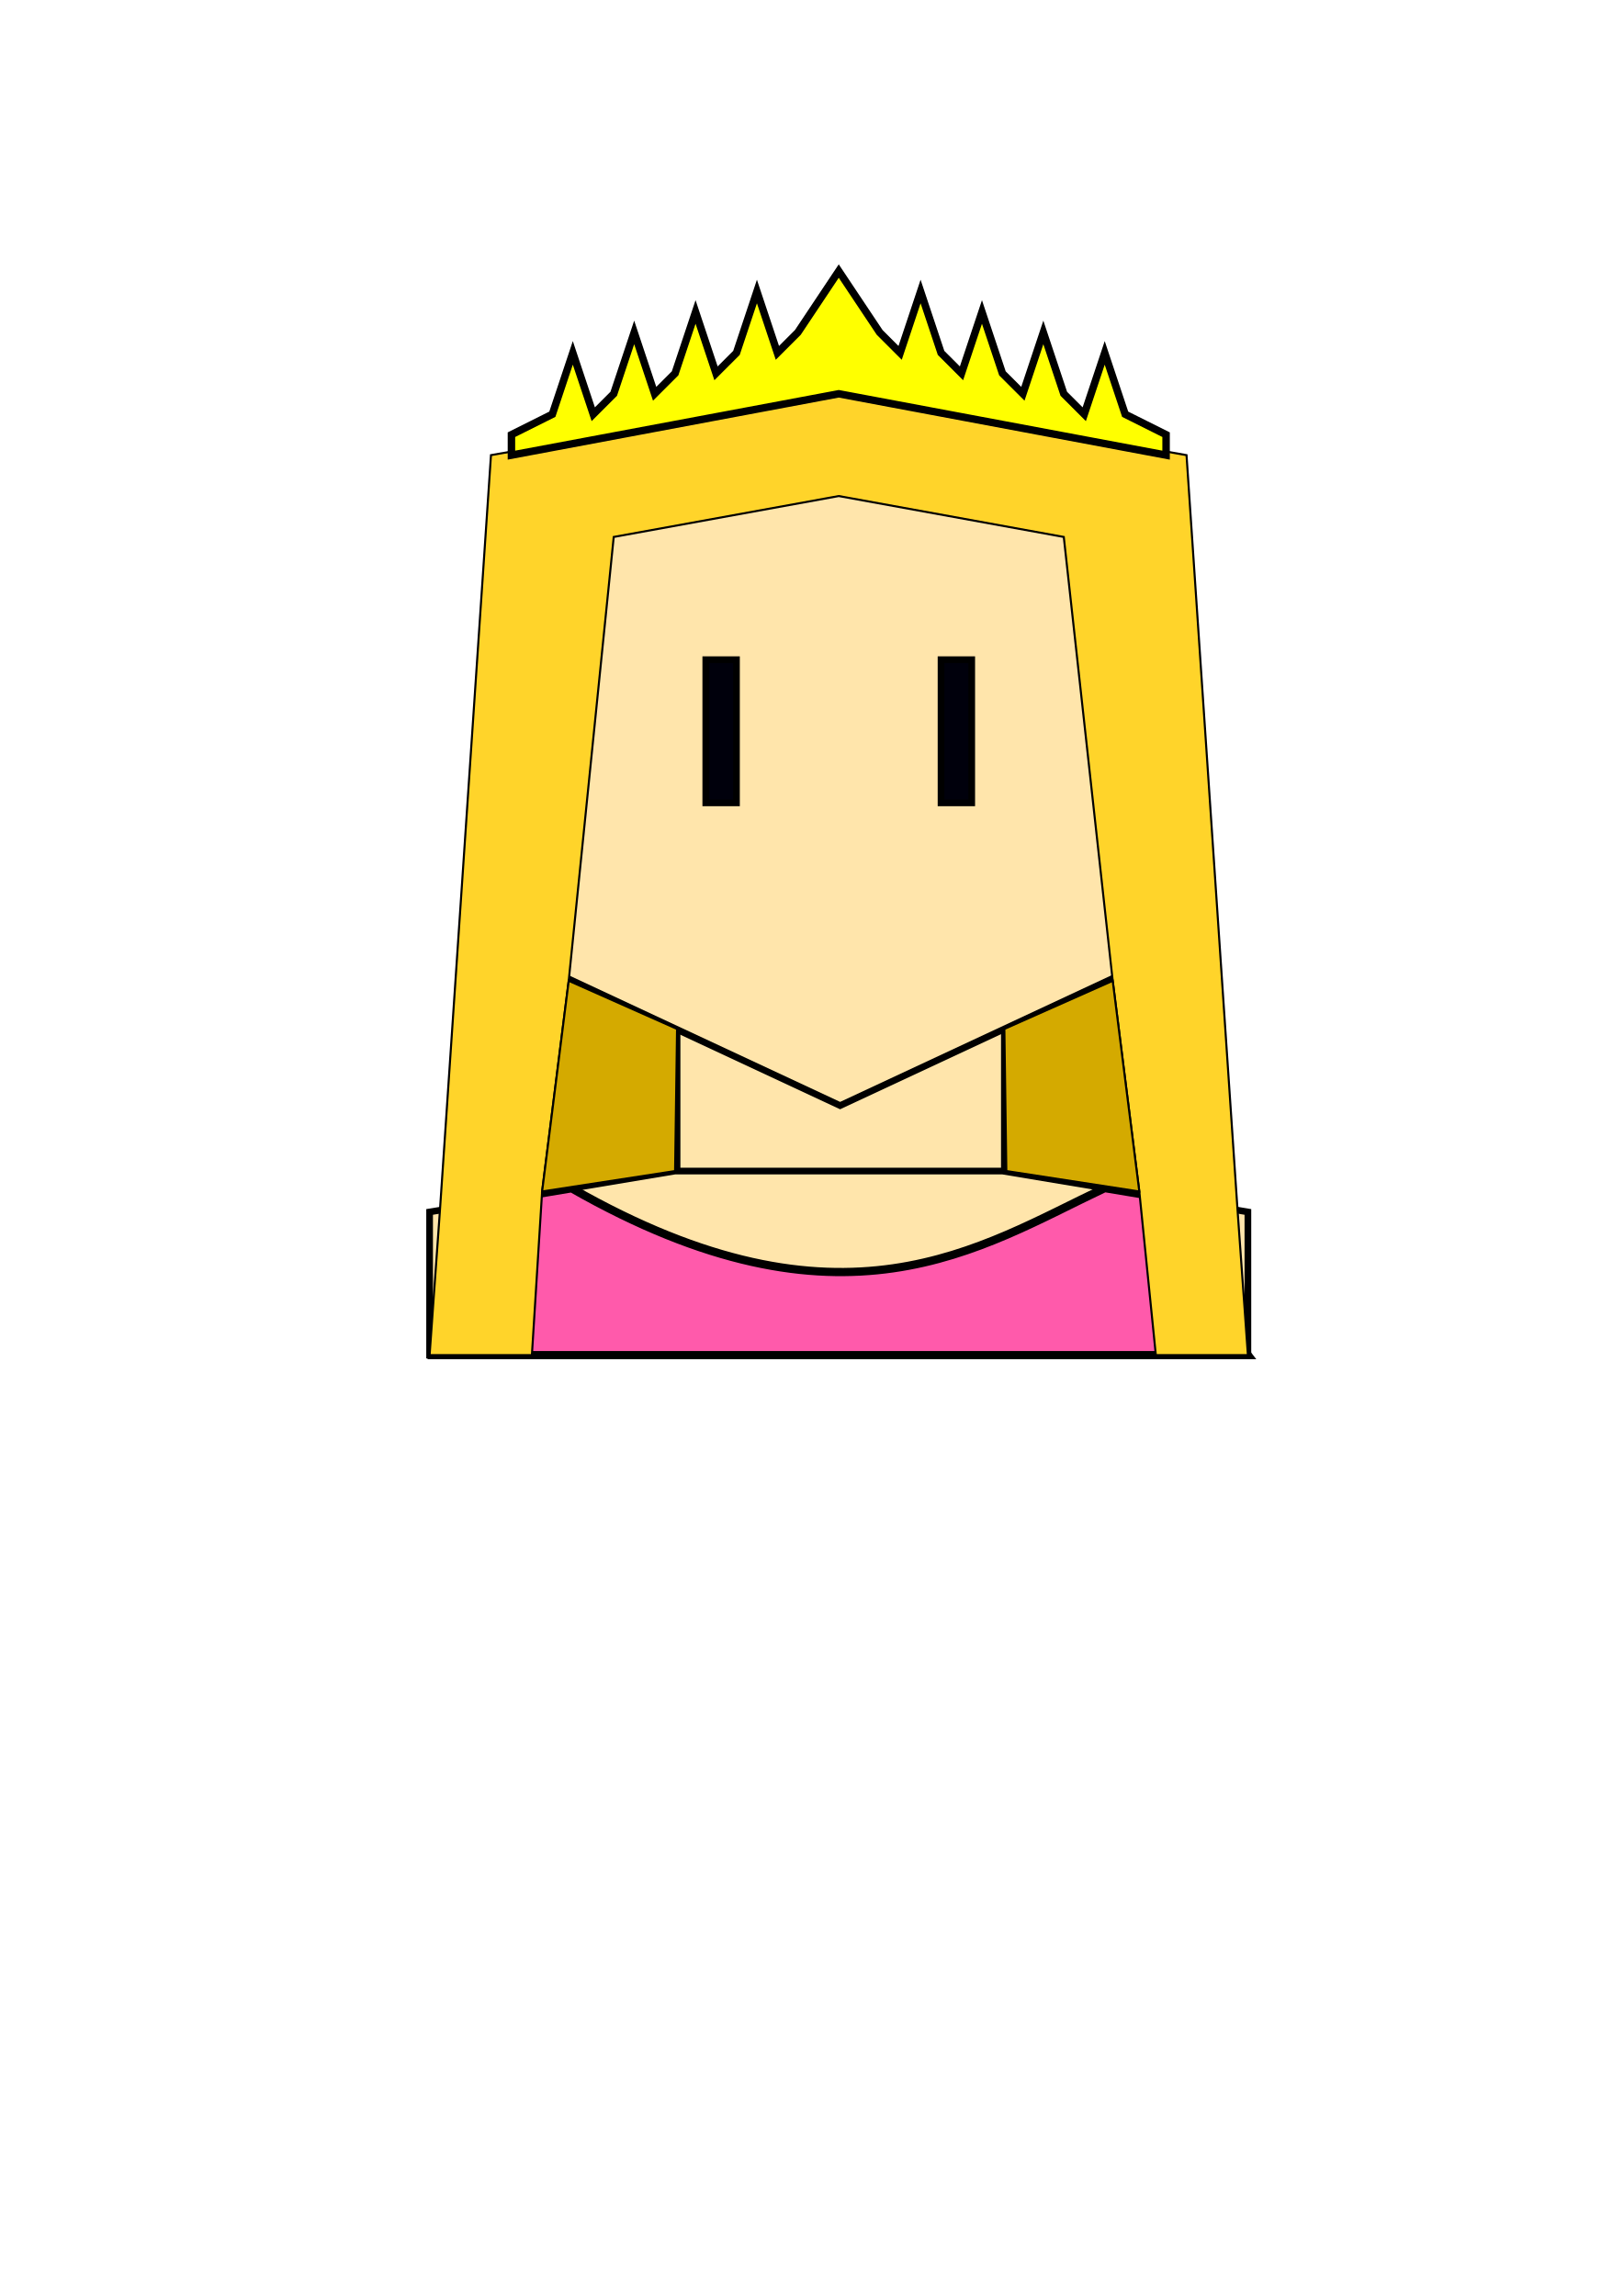
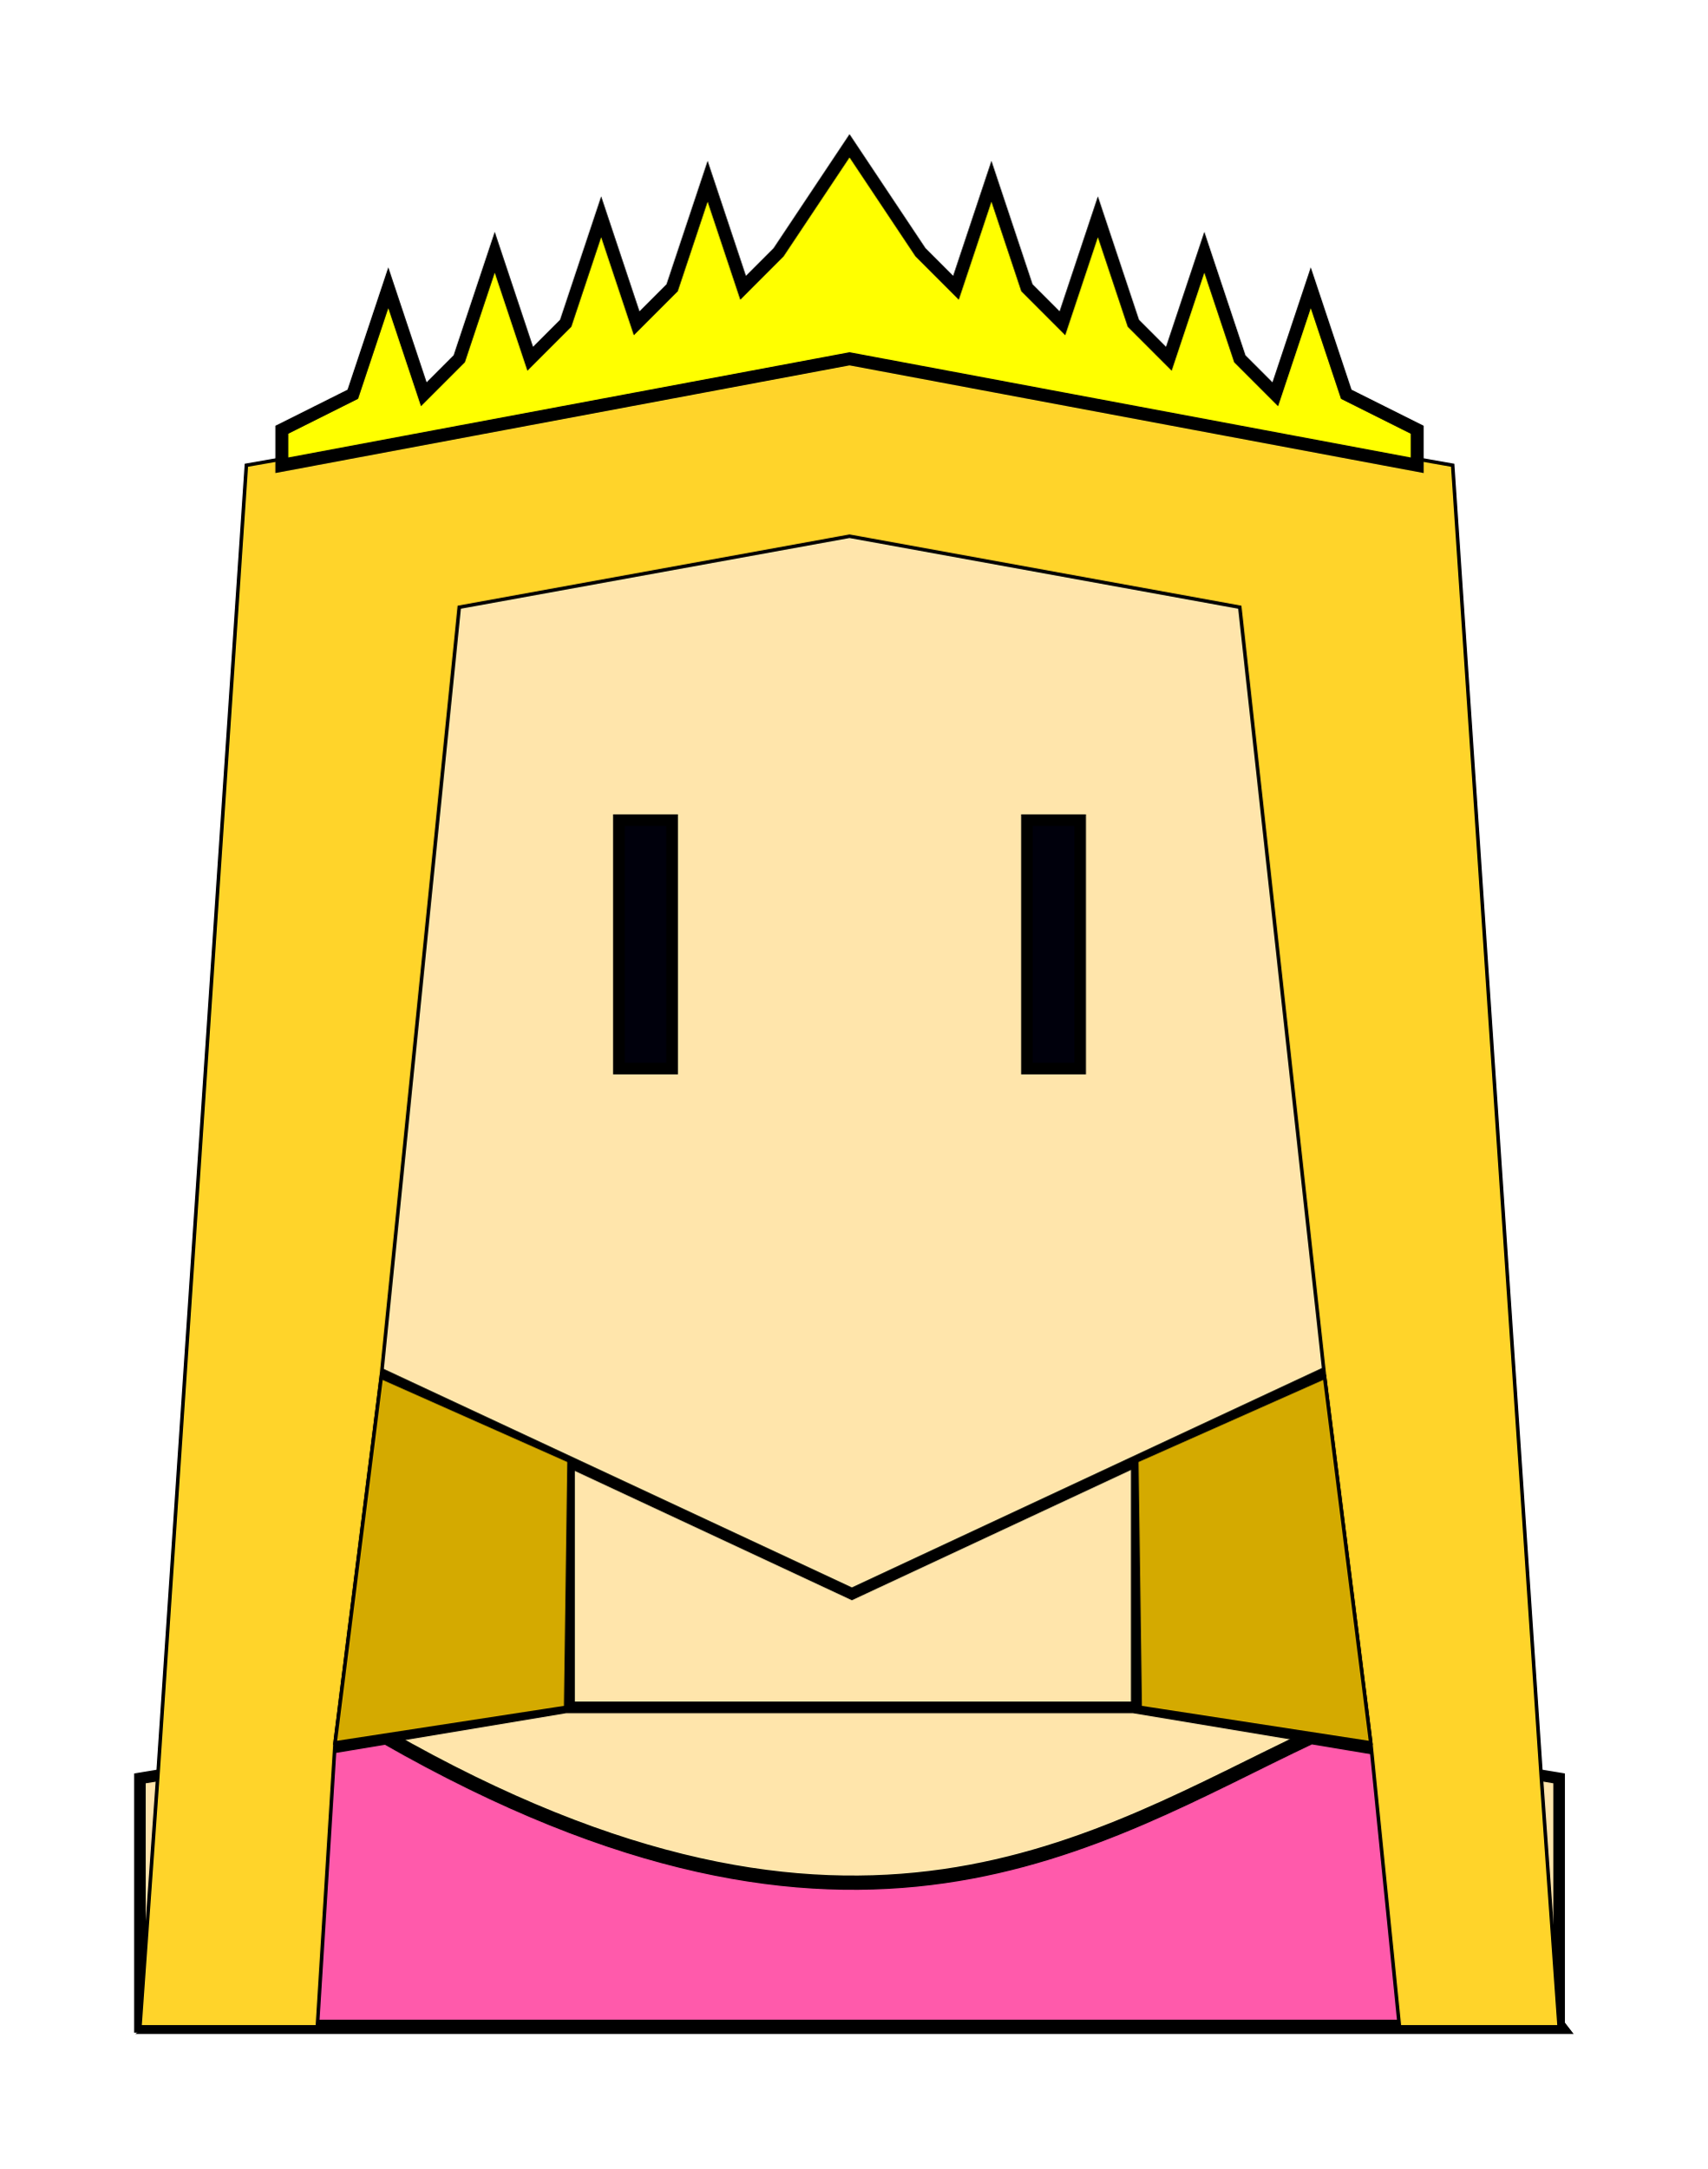
- <svg xmlns="http://www.w3.org/2000/svg" xmlns:xlink="http://www.w3.org/1999/xlink" width="210mm" height="297mm" viewBox="0 0 210 297" version="1.1" id="svg8">
+ <svg xmlns="http://www.w3.org/2000/svg" xmlns:xlink="http://www.w3.org/1999/xlink" width="127.35mm" height="161.631mm" viewBox="0 0 127.35 161.631" version="1.1" id="svg8">
  <defs id="defs2">
    <pattern xlink:href="#Strips1_1" id="pattern6033" patternTransform="matrix(37.79528,0,0,37.79528,-189.5,-552.0197)" />
    <pattern id="Strips1_1" patternTransform="translate(0,0) scale(10,10)" height="1" width="2" patternUnits="userSpaceOnUse">
      <rect id="rect5272" height="2" width="1" y="-0.5" x="0" style="fill:black;stroke:none" />
    </pattern>
    <pattern patternUnits="userSpaceOnUse" width="401" height="91" patternTransform="matrix(0.2645833,0,0,0.2645833,50.13854,146.0552)" id="pattern6030">
      <path id="path4552" d="M 120.5,0.5 0.5,20.5 0.5,90.5 H 400.5 V 20.5 l -120,-20 z" style="fill:url(#pattern6033);fill-opacity:1;stroke:#000000;stroke-width:1px;stroke-linecap:butt;stroke-linejoin:miter;stroke-opacity:1" />
    </pattern>
  </defs>
-   <g id="layer1">
-     <path style="fill:#ffe5ab;fill-opacity:1;stroke:#000000;stroke-width:0.865;stroke-linecap:butt;stroke-linejoin:miter;stroke-miterlimit:4;stroke-dasharray:none;stroke-opacity:1" d="m 87.566,133.099 h 42.333 v 18.521 H 87.566 Z" id="path4550" />
-     <path style="fill:#ffe5ab;fill-opacity:1;stroke:#000000;stroke-width:0.865;stroke-linecap:butt;stroke-linejoin:miter;stroke-miterlimit:4;stroke-dasharray:none;stroke-opacity:1" d="m 68.968,63.638 39.688,-7.938 39.688,7.938 v 60.854 l -39.688,18.521 -39.688,-18.521 z" id="path3731" />
-     <path style="fill:#ffe5ab;fill-opacity:1;stroke:#000000;stroke-width:0.865;stroke-linecap:butt;stroke-linejoin:miter;stroke-miterlimit:4;stroke-dasharray:none;stroke-opacity:1" d="m 87.312,151.479 -31.75,5.292 10e-7,18.521 h 105.833 v -18.521 l -31.75,-5.292 z" id="path6037" />
+   <g id="layer1" transform="translate(-45.13,-24.19266)">
+     <path style="fill:#ffe5ab;fill-opacity:1;stroke:#000000;stroke-width:0.865;stroke-linecap:butt;stroke-linejoin:miter;stroke-miterlimit:4;stroke-dasharray:none;stroke-opacity:1" d="m 87.566,133.099 42.333,0 0,18.521 -42.333,0 z" id="path4550" />
+     <path style="fill:#ffe5ab;fill-opacity:1;stroke:#000000;stroke-width:0.865;stroke-linecap:butt;stroke-linejoin:miter;stroke-miterlimit:4;stroke-dasharray:none;stroke-opacity:1" d="m 68.968,63.638 39.688,-7.938 39.688,7.938 0,60.854 -39.688,18.521 -39.688,-18.521 z" id="path3731" />
+     <path style="fill:#ffe5ab;fill-opacity:1;stroke:#000000;stroke-width:0.865;stroke-linecap:butt;stroke-linejoin:miter;stroke-miterlimit:4;stroke-dasharray:none;stroke-opacity:1" d="m 87.312,151.479 -31.75,5.292 10e-7,18.521 105.833,0 0,-18.521 -31.75,-5.292 z" id="path6037" />
    <rect style="opacity:1;fill:#00000c;fill-opacity:1;stroke:#000000;stroke-width:0.865;stroke-miterlimit:4;stroke-dasharray:none;stroke-opacity:1" id="rect7019" width="3.969" height="18.521" x="121.708" y="85.333" />
    <rect style="opacity:1;fill:#00000c;fill-opacity:1;stroke:#000000;stroke-width:0.865;stroke-miterlimit:4;stroke-dasharray:none;stroke-opacity:1" id="rect7019-9" width="3.969" height="18.521" x="91.281" y="85.333" />
    <path style="fill:#ff5aab;fill-opacity:1;stroke:#000000;stroke-width:1.065;stroke-linecap:butt;stroke-linejoin:miter;stroke-miterlimit:4;stroke-dasharray:none;stroke-opacity:1" d="m 56.885,175.292 c 6.226,-4.434 5.201,-11.318 3.84,-19.381 l 13.207,-2.201 c 35.046,20.026 52.807,7.597 68.948,-0.024 l 13.094,2.182 c -1.352,10.594 1.395,14.21 5.422,19.424 z" id="path824" />
-     <path style="fill:#ffd42a;fill-opacity:1;stroke:#000000;stroke-width:0.265px;stroke-linecap:butt;stroke-linejoin:miter;stroke-opacity:1" d="M 79.375,69.458 73.554,126.873 70.115,154.125 68.792,175.292 H 55.562 l 1.323,-18.521 6.615,-97.896 44.979,-7.938 44.979,7.938 6.615,97.896 1.323,18.521 h -11.906 l -2.139,-21.167 -3.44,-27.252 -6.328,-57.415 -29.104,-5.292 z" id="path826" />
-     <path style="fill:#d4aa00;stroke:#000000;stroke-width:0.265px;stroke-linecap:butt;stroke-linejoin:miter;stroke-opacity:1;fill-opacity:1" d="m 73.554,126.873 14.012,6.226 -0.254,18.38 -17.198,2.646 z" id="path838" />
+     <path style="fill:#ffd42a;fill-opacity:1;stroke:#000000;stroke-width:0.265px;stroke-linecap:butt;stroke-linejoin:miter;stroke-opacity:1" d="m 79.375,69.458 -5.821,57.415 -3.44,27.252 -1.323,21.167 -13.229,0 1.323,-18.521 6.615,-97.896 44.979,-7.938 44.979,7.938 6.615,97.896 1.323,18.521 -11.906,0 -2.139,-21.167 -3.44,-27.252 -6.328,-57.415 -29.104,-5.292 z" id="path826" />
+     <path style="fill:#d4aa00;fill-opacity:1;stroke:#000000;stroke-width:0.265px;stroke-linecap:butt;stroke-linejoin:miter;stroke-opacity:1" d="m 73.554,126.873 14.012,6.226 -0.254,18.38 -17.198,2.646 z" id="path838" />
    <path style="fill:#d4aa00;fill-opacity:1;stroke:#000000;stroke-width:0.265px;stroke-linecap:butt;stroke-linejoin:miter;stroke-opacity:1" d="m 143.911,126.873 -14.012,6.226 0.254,18.38 17.198,2.646 z" id="path838-3" />
-     <path style="fill:#ffff00;stroke:#000000;stroke-width:0.965;stroke-linecap:butt;stroke-linejoin:miter;stroke-opacity:1;stroke-miterlimit:4;stroke-dasharray:none" d="m 66.146,58.875 10e-7,-2.646 5.292,-2.646 2.646,-7.938 2.646,7.938 L 79.375,50.938 82.021,43 l 2.646,7.938 2.646,-2.646 2.646,-7.938 2.646,7.938 2.646,-2.646 2.646,-7.938 2.646,7.938 L 103.188,43 108.479,35.063 113.771,43 l 2.646,2.646 2.646,-7.938 2.646,7.938 2.646,2.646 2.646,-7.938 2.646,7.938 2.646,2.646 2.646,-7.938 2.646,7.938 2.646,2.646 2.646,-7.938 2.646,7.938 5.292,2.646 v 2.646 l -42.333,-7.938 z" id="path855" />
+     <path style="fill:#ffff00;stroke:#000000;stroke-width:0.965;stroke-linecap:butt;stroke-linejoin:miter;stroke-miterlimit:4;stroke-dasharray:none;stroke-opacity:1" d="m 66.146,58.875 10e-7,-2.646 5.292,-2.646 2.646,-7.938 2.646,7.938 L 79.375,50.938 82.021,43 l 2.646,7.938 2.646,-2.646 2.646,-7.938 2.646,7.938 2.646,-2.646 2.646,-7.938 2.646,7.938 L 103.188,43 108.479,35.063 113.771,43 l 2.646,2.646 2.646,-7.938 2.646,7.938 2.646,2.646 2.646,-7.938 2.646,7.938 2.646,2.646 2.646,-7.938 2.646,7.938 2.646,2.646 2.646,-7.938 2.646,7.938 5.292,2.646 0,2.646 -42.333,-7.938 z" id="path855" />
  </g>
</svg>
